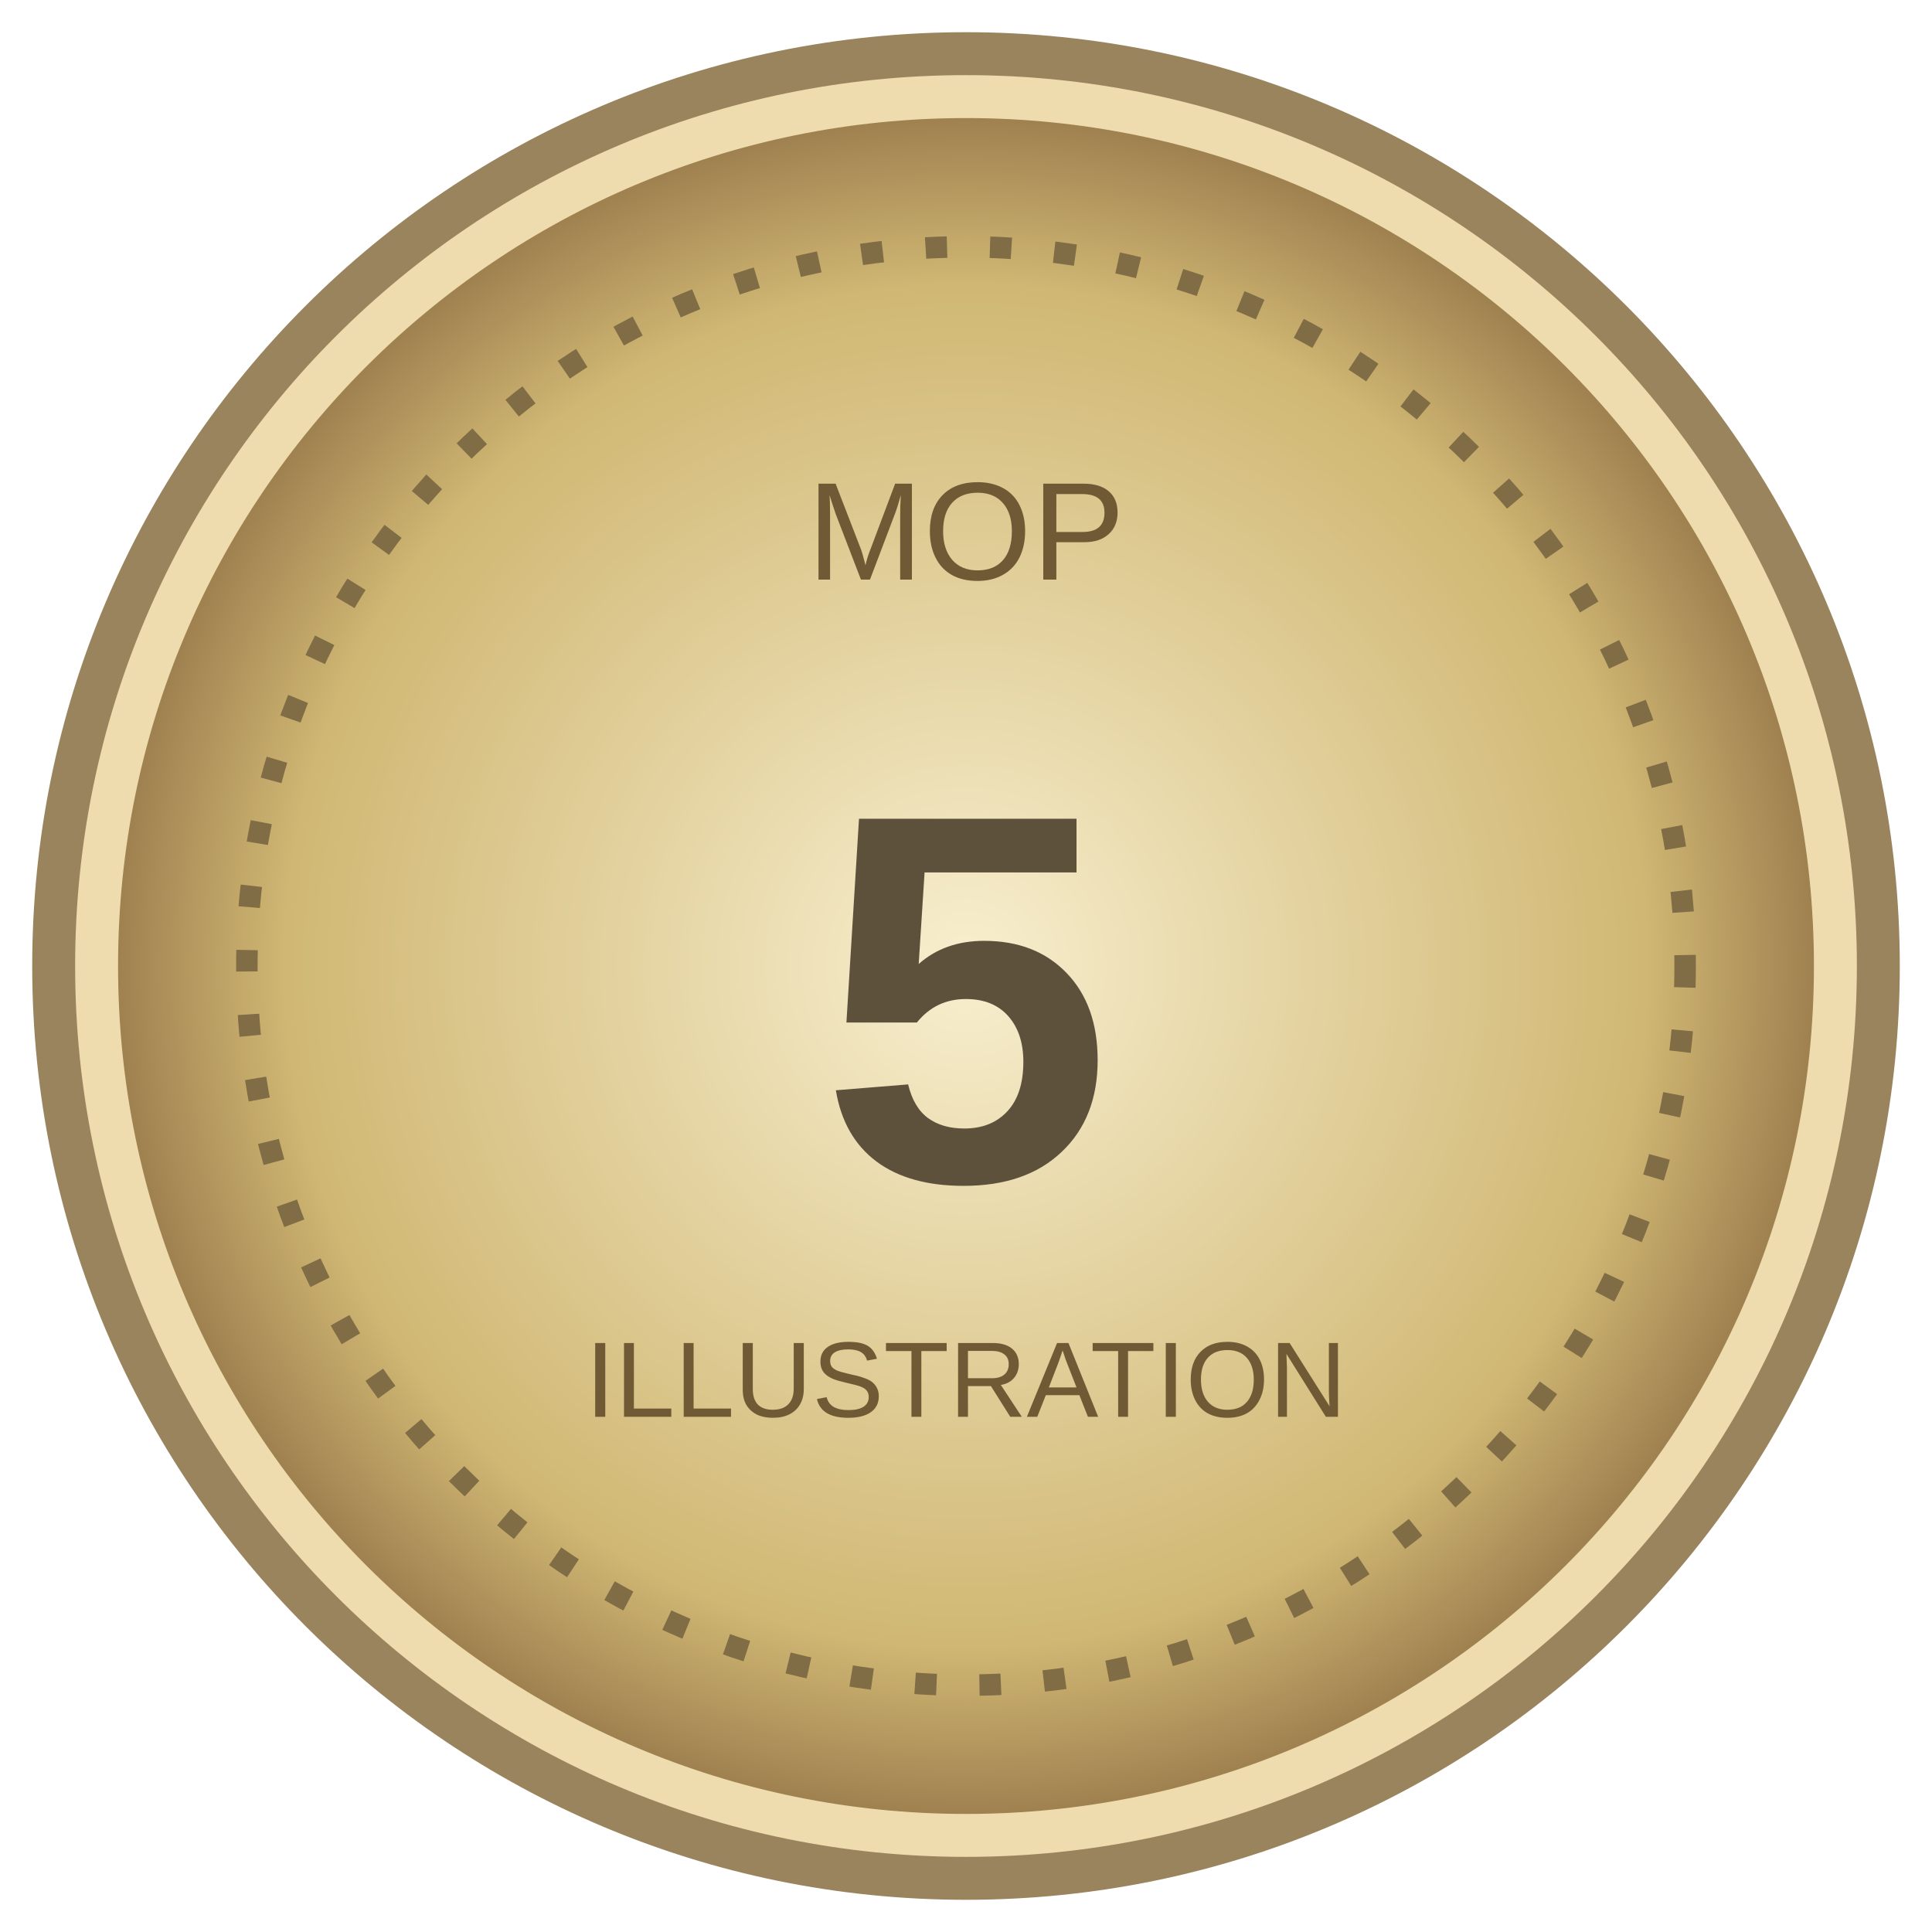
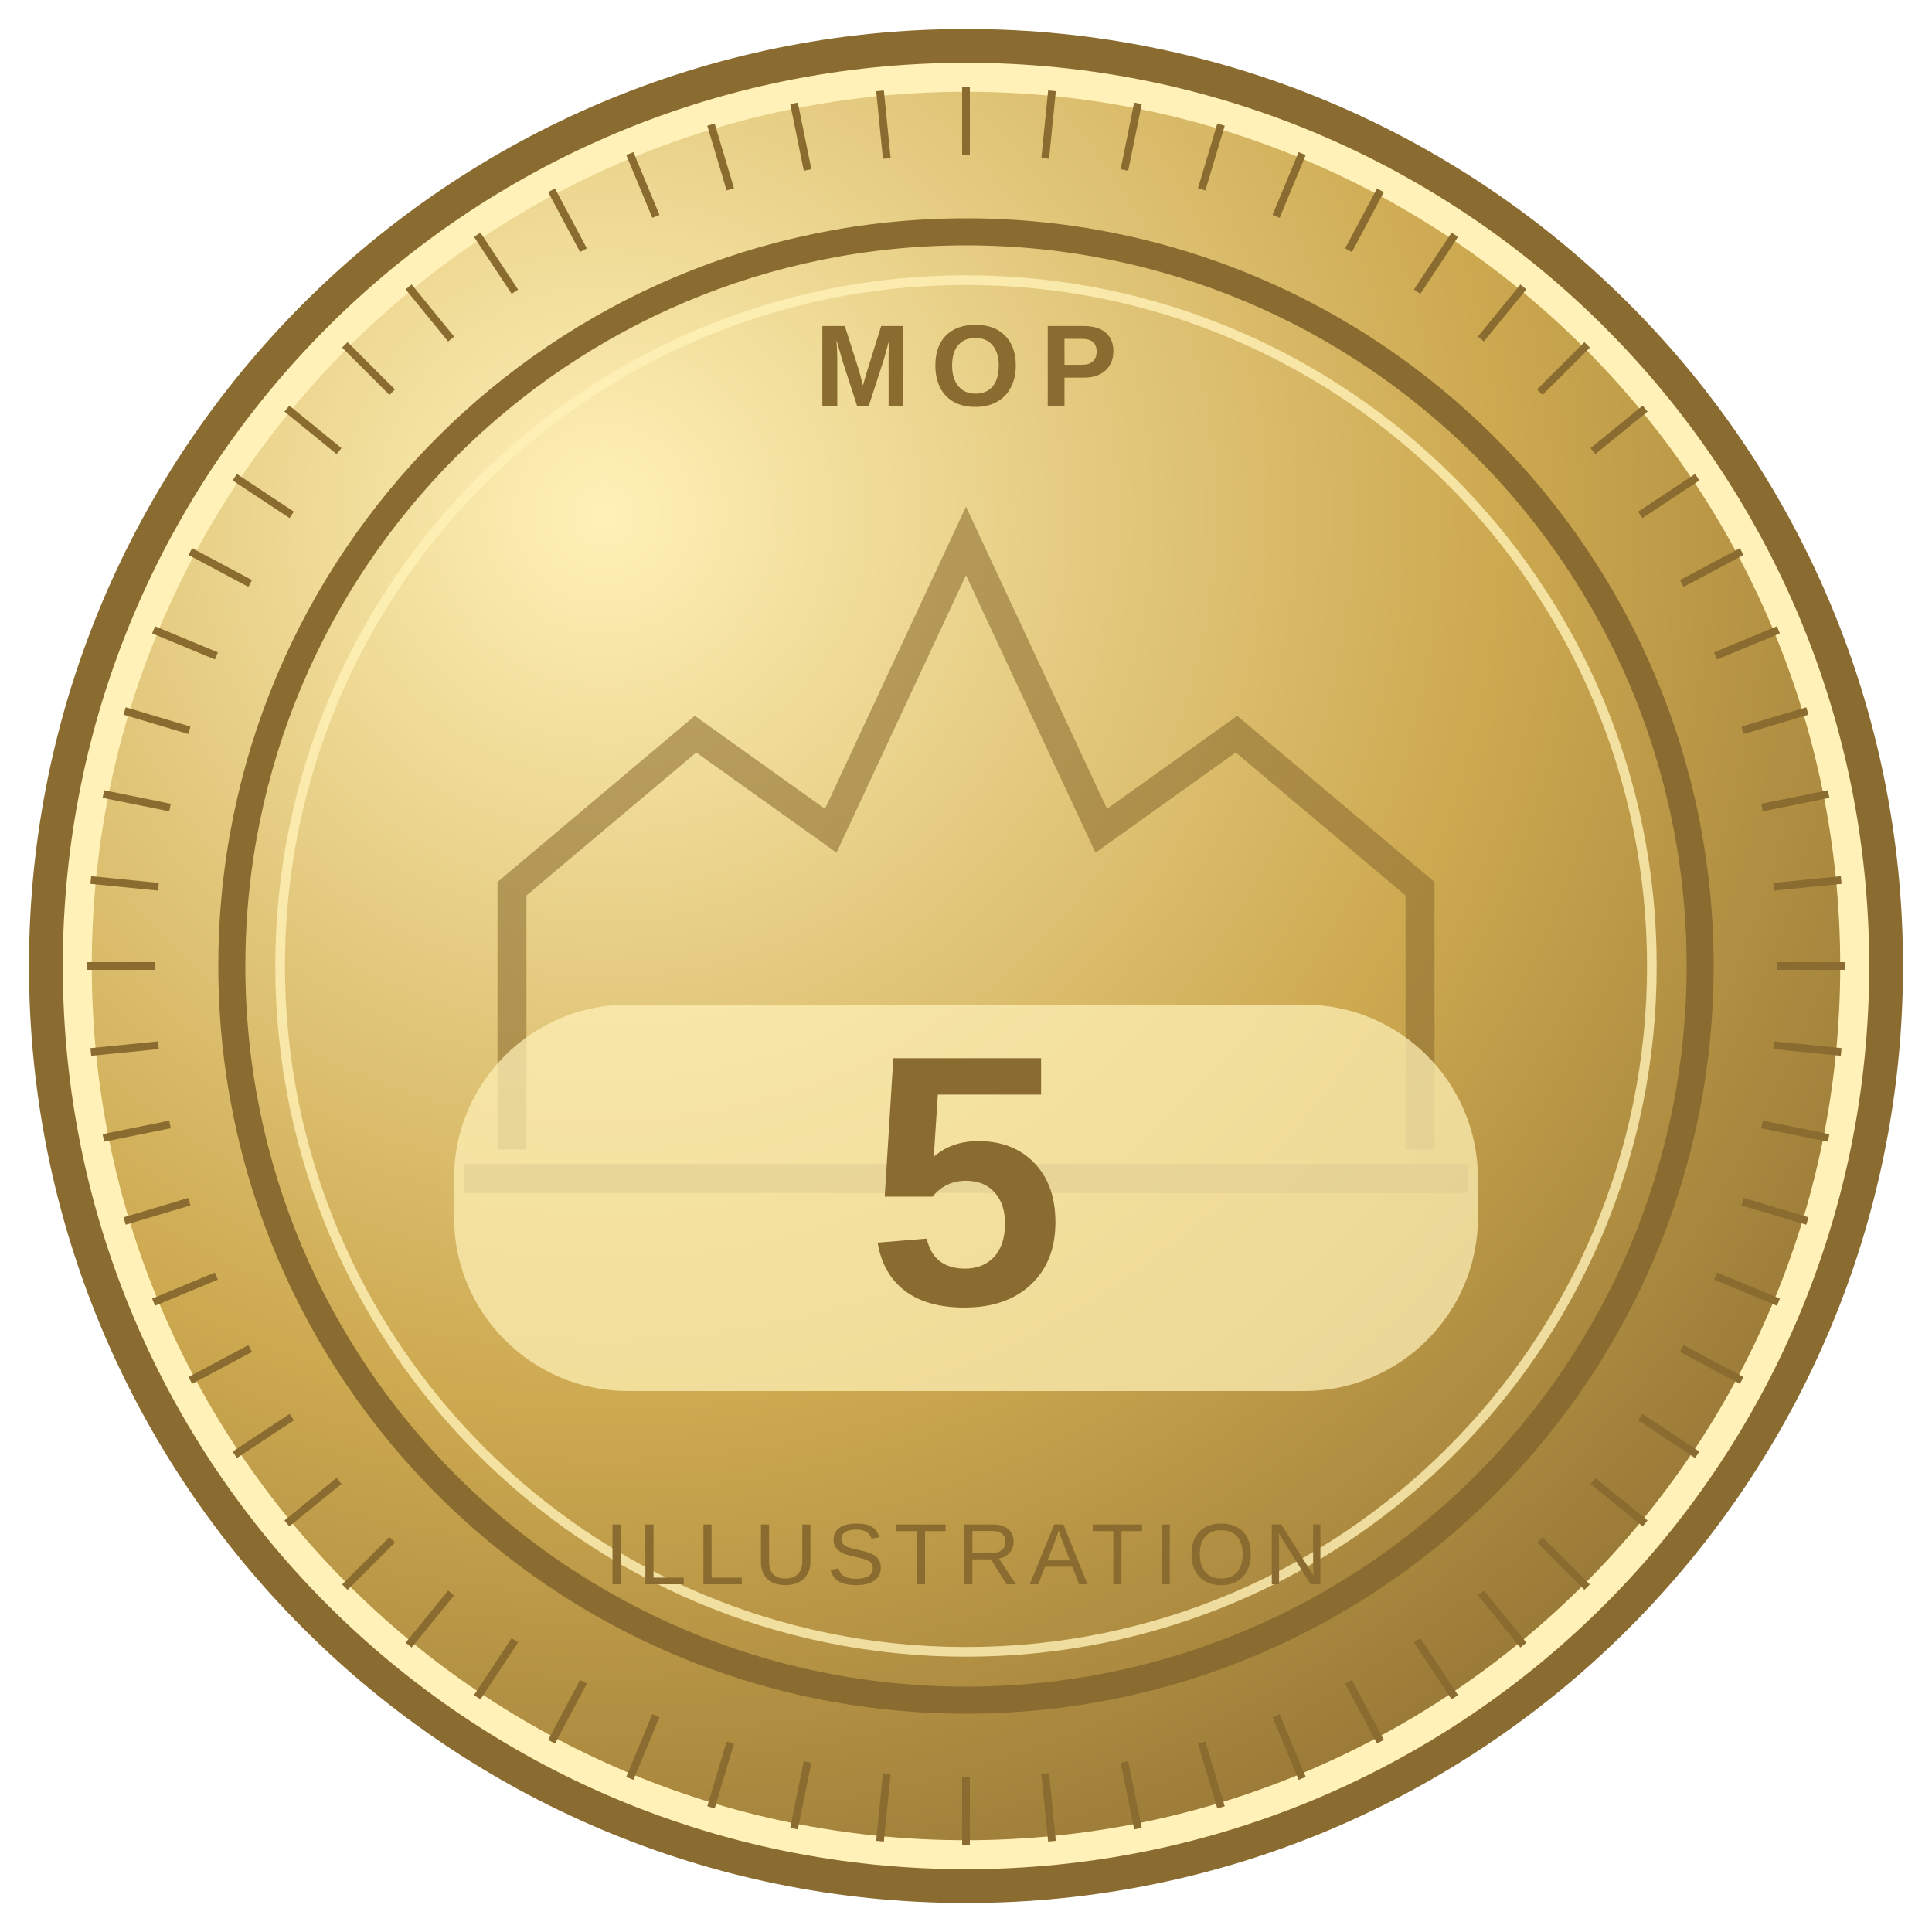
- <svg xmlns="http://www.w3.org/2000/svg" viewBox="0 0 180 180">
+ <svg xmlns="http://www.w3.org/2000/svg" viewBox="0 0 200 200" role="img" aria-label="MOP 5 illustrative coin">
  <defs>
-     <radialGradient id="g">
-       <stop stop-color="#f8efcf" />
-       <stop offset=".78" stop-color="#d0b773" />
-       <stop offset="1" stop-color="#98794b" />
+     <radialGradient id="m" cx=".3" cy=".25" r=".9">
+       <stop stop-color="#fff1b7" />
+       <stop offset=".55" stop-color="#cda950" />
+       <stop offset="1" stop-color="#8b6c30" />
    </radialGradient>
+     <filter id="t">
+       <feTurbulence baseFrequency=".3" numOctaves="2" seed="4" result="n" />
+       <feComposite in="n" in2="SourceGraphic" operator="in" />
+     </filter>
  </defs>
-   <circle cx="90" cy="90" r="87" fill="#9a845d" />
-   <circle cx="90" cy="90" r="81" fill="url(#g)" stroke="#eedcae" stroke-width="4" />
-   <circle cx="90" cy="90" r="67" fill="none" stroke="#806c45" stroke-width="2" stroke-dasharray="2 4" />
-   <text x="90" y="54" text-anchor="middle" fill="#705a36" font-size="13" font-family="Arial">MOP</text>
-   <text x="90" y="110" text-anchor="middle" font-family="Arial" font-size="49" font-weight="700" fill="#5e513c">5</text>
-   <text x="90" y="132" text-anchor="middle" font-family="Arial" font-size="10" fill="#705a36">ILLUSTRATION</text>
+   <circle cx="100" cy="100" r="97" fill="#8b6c30" />
+   <circle cx="100" cy="100" r="92" fill="url(#m)" stroke="#fff1b7" stroke-width="3" />
+   <path d="M184.0 100.0L191.0 100.0" stroke="#8b6c30" stroke-width=".8" />
+   <path d="M183.6 108.2L190.6 108.9" stroke="#8b6c30" stroke-width=".8" />
+   <path d="M182.4 116.4L189.3 117.8" stroke="#8b6c30" stroke-width=".8" />
+   <path d="M180.4 124.4L187.1 126.4" stroke="#8b6c30" stroke-width=".8" />
+   <path d="M177.6 132.1L184.1 134.8" stroke="#8b6c30" stroke-width=".8" />
+   <path d="M174.1 139.6L180.3 142.9" stroke="#8b6c30" stroke-width=".8" />
+   <path d="M169.8 146.7L175.7 150.6" stroke="#8b6c30" stroke-width=".8" />
+   <path d="M164.9 153.3L170.3 157.7" stroke="#8b6c30" stroke-width=".8" />
+   <path d="M159.4 159.4L164.3 164.3" stroke="#8b6c30" stroke-width=".8" />
+   <path d="M153.3 164.9L157.7 170.3" stroke="#8b6c30" stroke-width=".8" />
+   <path d="M146.7 169.8L150.6 175.7" stroke="#8b6c30" stroke-width=".8" />
+   <path d="M139.6 174.1L142.9 180.3" stroke="#8b6c30" stroke-width=".8" />
+   <path d="M132.1 177.6L134.8 184.1" stroke="#8b6c30" stroke-width=".8" />
+   <path d="M124.4 180.4L126.4 187.1" stroke="#8b6c30" stroke-width=".8" />
+   <path d="M116.4 182.4L117.8 189.3" stroke="#8b6c30" stroke-width=".8" />
+   <path d="M108.2 183.6L108.9 190.6" stroke="#8b6c30" stroke-width=".8" />
+   <path d="M100.0 184.0L100.0 191.0" stroke="#8b6c30" stroke-width=".8" />
+   <path d="M91.8 183.6L91.1 190.6" stroke="#8b6c30" stroke-width=".8" />
+   <path d="M83.6 182.4L82.2 189.3" stroke="#8b6c30" stroke-width=".8" />
+   <path d="M75.6 180.4L73.6 187.1" stroke="#8b6c30" stroke-width=".8" />
+   <path d="M67.9 177.6L65.2 184.1" stroke="#8b6c30" stroke-width=".8" />
+   <path d="M60.4 174.1L57.1 180.3" stroke="#8b6c30" stroke-width=".8" />
+   <path d="M53.3 169.8L49.4 175.7" stroke="#8b6c30" stroke-width=".8" />
+   <path d="M46.7 164.9L42.3 170.3" stroke="#8b6c30" stroke-width=".8" />
+   <path d="M40.6 159.4L35.7 164.3" stroke="#8b6c30" stroke-width=".8" />
+   <path d="M35.1 153.3L29.7 157.7" stroke="#8b6c30" stroke-width=".8" />
+   <path d="M30.2 146.7L24.3 150.6" stroke="#8b6c30" stroke-width=".8" />
+   <path d="M25.9 139.6L19.7 142.9" stroke="#8b6c30" stroke-width=".8" />
+   <path d="M22.4 132.1L15.9 134.8" stroke="#8b6c30" stroke-width=".8" />
+   <path d="M19.6 124.4L12.9 126.4" stroke="#8b6c30" stroke-width=".8" />
+   <path d="M17.6 116.4L10.7 117.8" stroke="#8b6c30" stroke-width=".8" />
+   <path d="M16.4 108.2L9.4 108.9" stroke="#8b6c30" stroke-width=".8" />
+   <path d="M16.0 100.0L9.0 100.0" stroke="#8b6c30" stroke-width=".8" />
+   <path d="M16.4 91.8L9.4 91.1" stroke="#8b6c30" stroke-width=".8" />
+   <path d="M17.6 83.6L10.7 82.2" stroke="#8b6c30" stroke-width=".8" />
+   <path d="M19.6 75.6L12.9 73.6" stroke="#8b6c30" stroke-width=".8" />
+   <path d="M22.4 67.9L15.9 65.2" stroke="#8b6c30" stroke-width=".8" />
+   <path d="M25.9 60.4L19.7 57.1" stroke="#8b6c30" stroke-width=".8" />
+   <path d="M30.2 53.3L24.3 49.4" stroke="#8b6c30" stroke-width=".8" />
+   <path d="M35.1 46.7L29.7 42.3" stroke="#8b6c30" stroke-width=".8" />
+   <path d="M40.6 40.6L35.7 35.7" stroke="#8b6c30" stroke-width=".8" />
+   <path d="M46.7 35.1L42.3 29.7" stroke="#8b6c30" stroke-width=".8" />
+   <path d="M53.3 30.2L49.4 24.3" stroke="#8b6c30" stroke-width=".8" />
+   <path d="M60.4 25.9L57.1 19.7" stroke="#8b6c30" stroke-width=".8" />
+   <path d="M67.9 22.4L65.2 15.9" stroke="#8b6c30" stroke-width=".8" />
+   <path d="M75.6 19.6L73.6 12.9" stroke="#8b6c30" stroke-width=".8" />
+   <path d="M83.6 17.6L82.2 10.7" stroke="#8b6c30" stroke-width=".8" />
+   <path d="M91.8 16.4L91.1 9.4" stroke="#8b6c30" stroke-width=".8" />
+   <path d="M100.0 16.0L100.0 9.0" stroke="#8b6c30" stroke-width=".8" />
+   <path d="M108.2 16.4L108.9 9.4" stroke="#8b6c30" stroke-width=".8" />
+   <path d="M116.4 17.6L117.8 10.7" stroke="#8b6c30" stroke-width=".8" />
+   <path d="M124.4 19.6L126.4 12.9" stroke="#8b6c30" stroke-width=".8" />
+   <path d="M132.1 22.4L134.8 15.9" stroke="#8b6c30" stroke-width=".8" />
+   <path d="M139.6 25.9L142.9 19.7" stroke="#8b6c30" stroke-width=".8" />
+   <path d="M146.7 30.2L150.6 24.3" stroke="#8b6c30" stroke-width=".8" />
+   <path d="M153.3 35.1L157.7 29.7" stroke="#8b6c30" stroke-width=".8" />
+   <path d="M159.4 40.6L164.3 35.7" stroke="#8b6c30" stroke-width=".8" />
+   <path d="M164.9 46.7L170.3 42.3" stroke="#8b6c30" stroke-width=".8" />
+   <path d="M169.8 53.3L175.7 49.4" stroke="#8b6c30" stroke-width=".8" />
+   <path d="M174.1 60.4L180.3 57.1" stroke="#8b6c30" stroke-width=".8" />
+   <path d="M177.6 67.9L184.1 65.2" stroke="#8b6c30" stroke-width=".8" />
+   <path d="M180.4 75.6L187.1 73.6" stroke="#8b6c30" stroke-width=".8" />
+   <path d="M182.4 83.6L189.3 82.2" stroke="#8b6c30" stroke-width=".8" />
+   <path d="M183.6 91.8L190.6 91.1" stroke="#8b6c30" stroke-width=".8" />
+   <circle cx="100" cy="100" r="76" fill="none" stroke="#8b6c30" stroke-width="2.8" />
+   <circle cx="100" cy="100" r="71" fill="none" stroke="#fff1b7" opacity=".8" />
+   <path d="M53 119V92L72 76L86 86L100 56L114 86L128 76L147 92V119M48 122H152" fill="none" stroke="#8b6c30" stroke-width="3" opacity=".58" />
+   <text x="100" y="42" text-anchor="middle" font-size="12" font-family="Arial" letter-spacing="2" fill="#8b6c30" font-weight="700">MOP</text>
+   <rect x="47" y="104" width="106" height="40" rx="18" fill="#fff1b7" opacity=".72" />
+   <text x="100" y="135" text-anchor="middle" font-size="37" font-family="Arial" font-weight="800" fill="#8b6c30">5</text>
+   <text x="100" y="164" text-anchor="middle" font-size="9" letter-spacing="1" font-family="Arial" fill="#8b6c30">ILLUSTRATION</text>
</svg>
